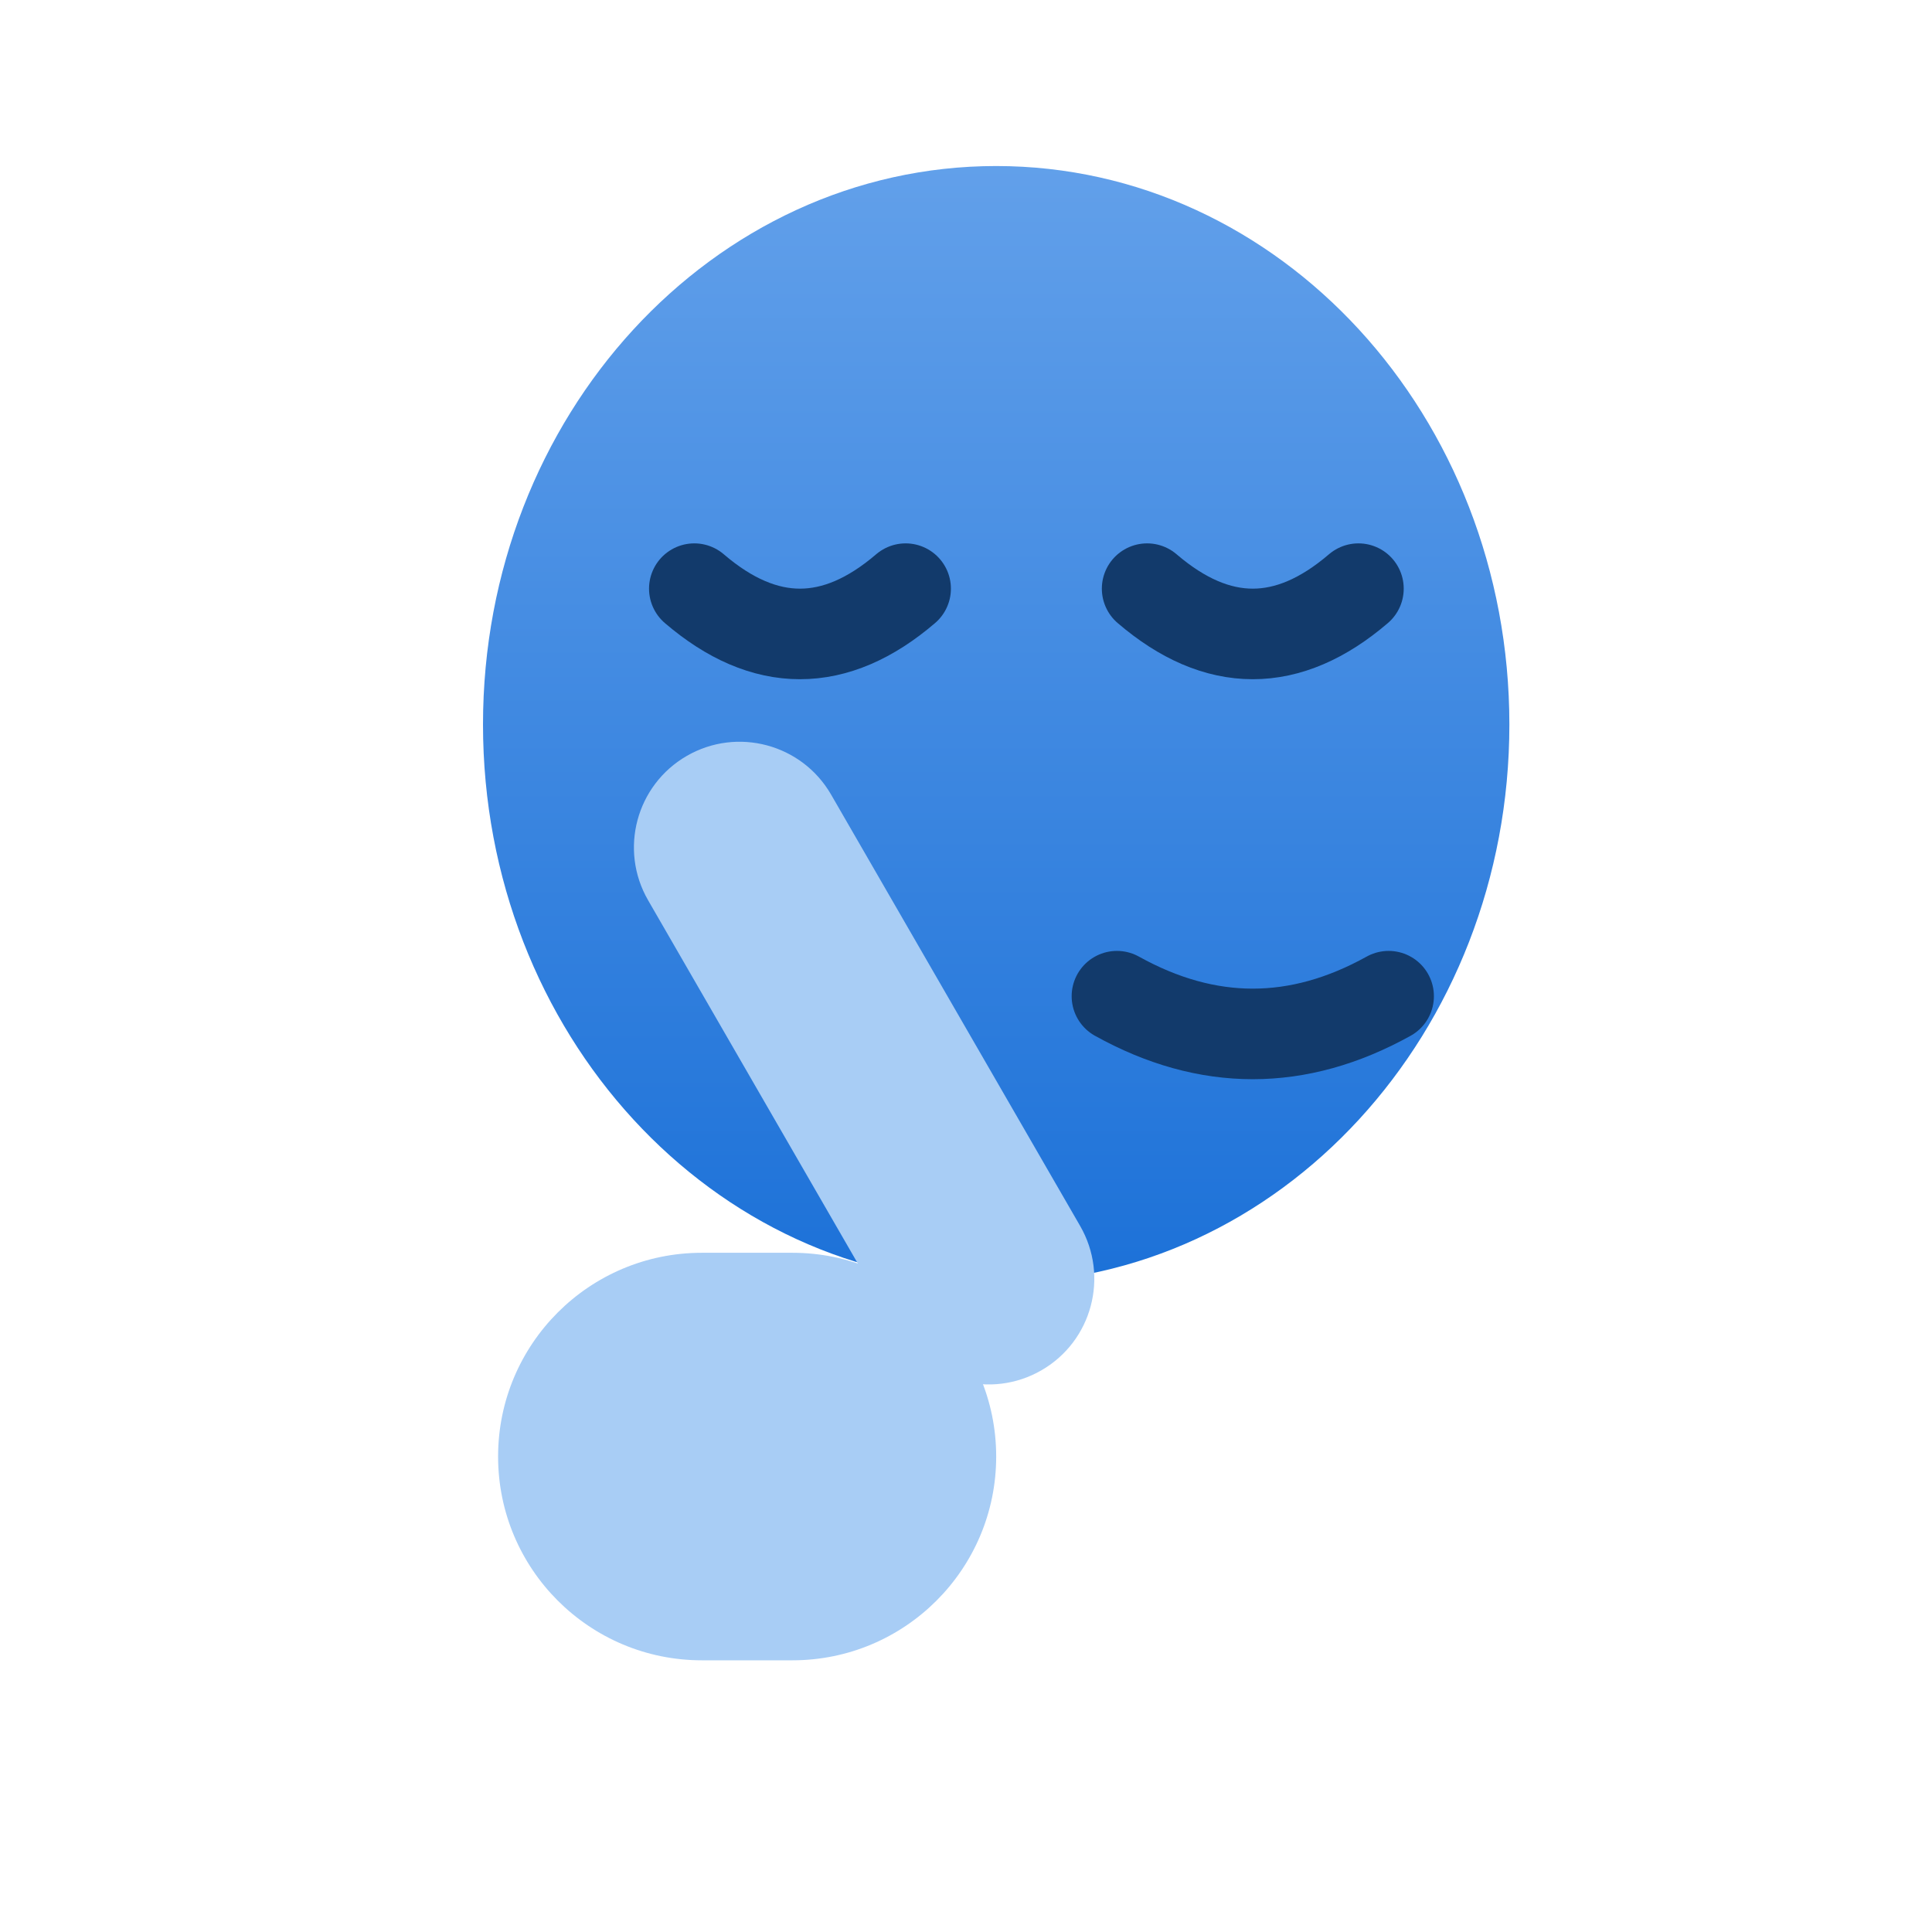
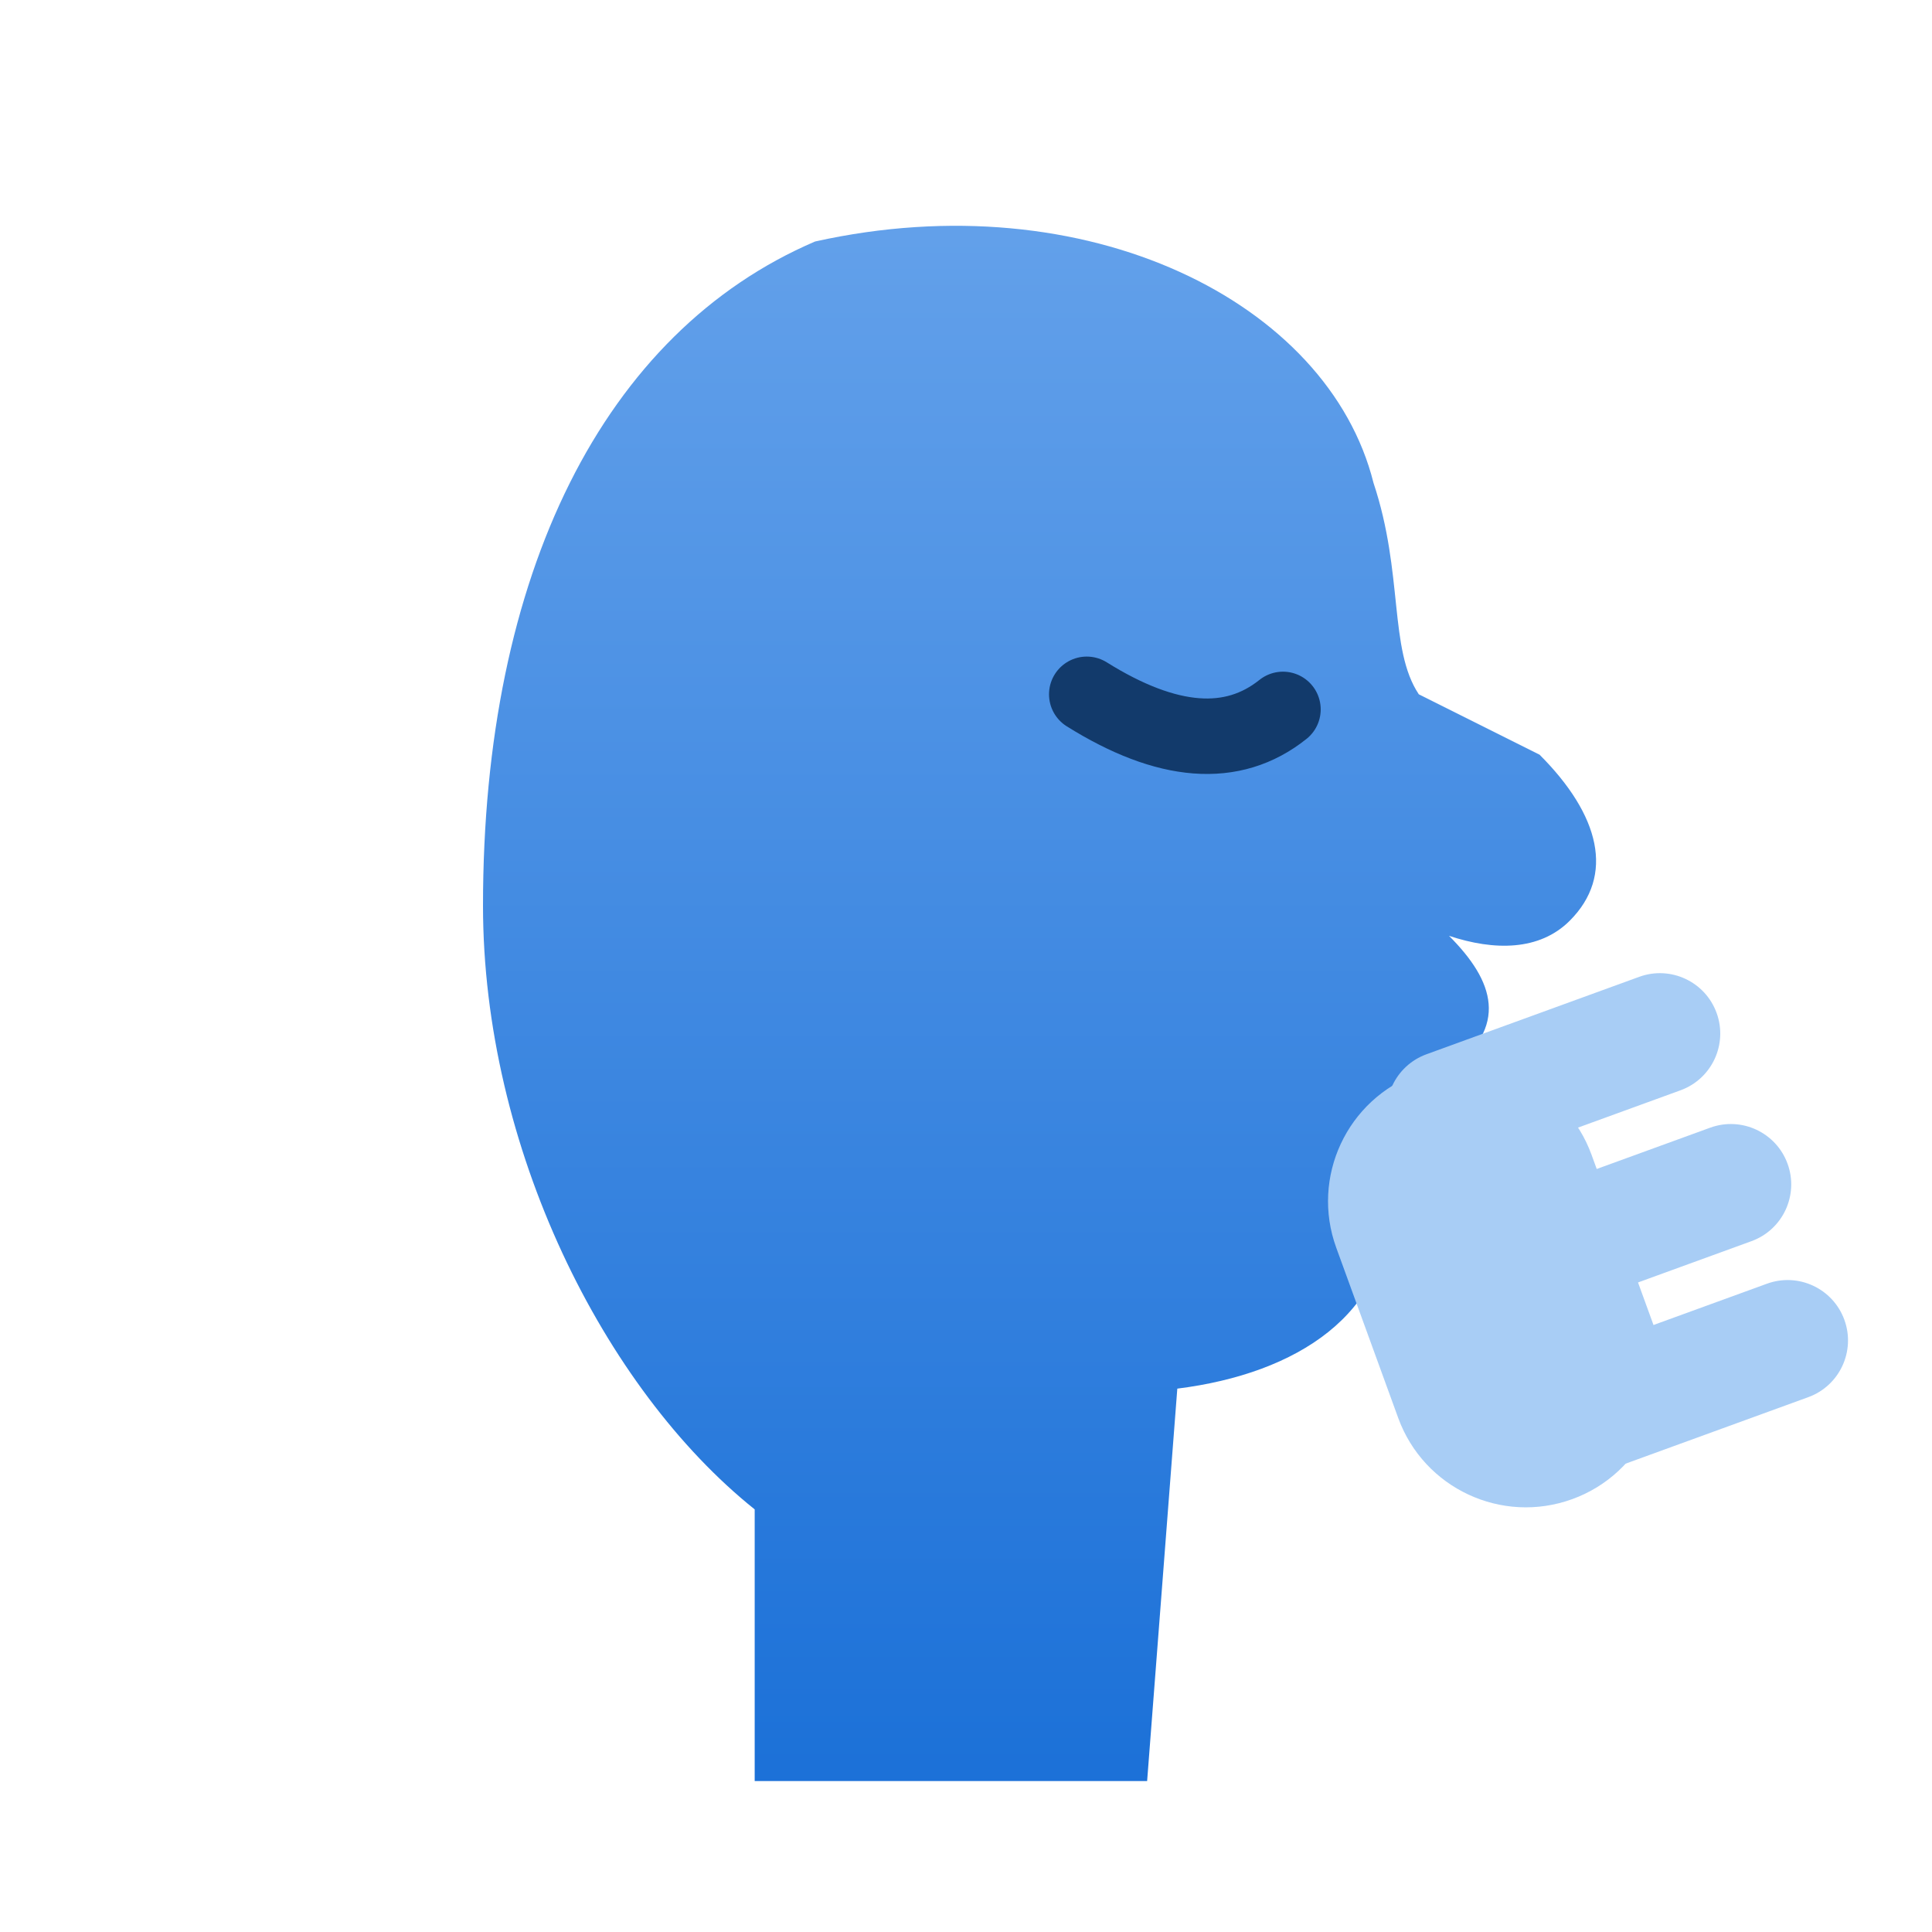
<svg xmlns="http://www.w3.org/2000/svg" width="128" height="128" viewBox="0 0 128 128">
  <defs>
-     <linearGradient id="head" x1="0" y1="0" x2="0" y2="1">
+     <linearGradient id="hpC" x1="0" y1="0" x2="0" y2="1">
      <stop offset="0" stop-color="#62a0ea" />
      <stop offset="1" stop-color="#1c71d8" />
    </linearGradient>
  </defs>
-   <ellipse cx="66" cy="48" rx="34" ry="37" fill="url(#head)" />
-   <g fill="none" stroke="#123a6b" stroke-width="6" stroke-linecap="round">
-     <path d="M46 39 q7 6 14 0" />
-     <path d="M76 39 q7 6 14 0" />
-     <path d="M74 66 q9 5 18 0" />
-   </g>
-   <g fill="#a8cdf5">
-     <rect x="33" y="83" width="33" height="27" rx="13.5" />
-     <rect x="50" y="47" width="14" height="47" rx="7" transform="rotate(-30 57 70)" />
+   <path fill="url(#hpC)" d="M54 16            C72 12 88 20 91 32            C93 38 92 43 94 46            L102 50            C106 54 107 58 104 61            C102 63 99 63 96 62            C99 65 100 68 96 71            C98 74 97 78 92 80            C92 87 86 91 78 92            L76 118            L50 118            L50 100            C40 92 32 76 32 60            C32 38 40 22 54 16 Z" />
+   <path fill="none" stroke="#123a6b" stroke-width="5" stroke-linecap="round" d="M72 46 q8 5 13 1" />
+   <g transform="rotate(180 105 80.5)">
+     <g fill="#a8cdf5" transform="rotate(-20 99 78)">
+       <rect x="102" y="65" width="18" height="30" rx="9" />
+       <rect x="90" y="66" width="24" height="8" rx="4" />
+       <rect x="90" y="77" width="24" height="8" rx="4" />
+       <rect x="91" y="88" width="23" height="8" rx="4" />
+     </g>
  </g>
</svg>
